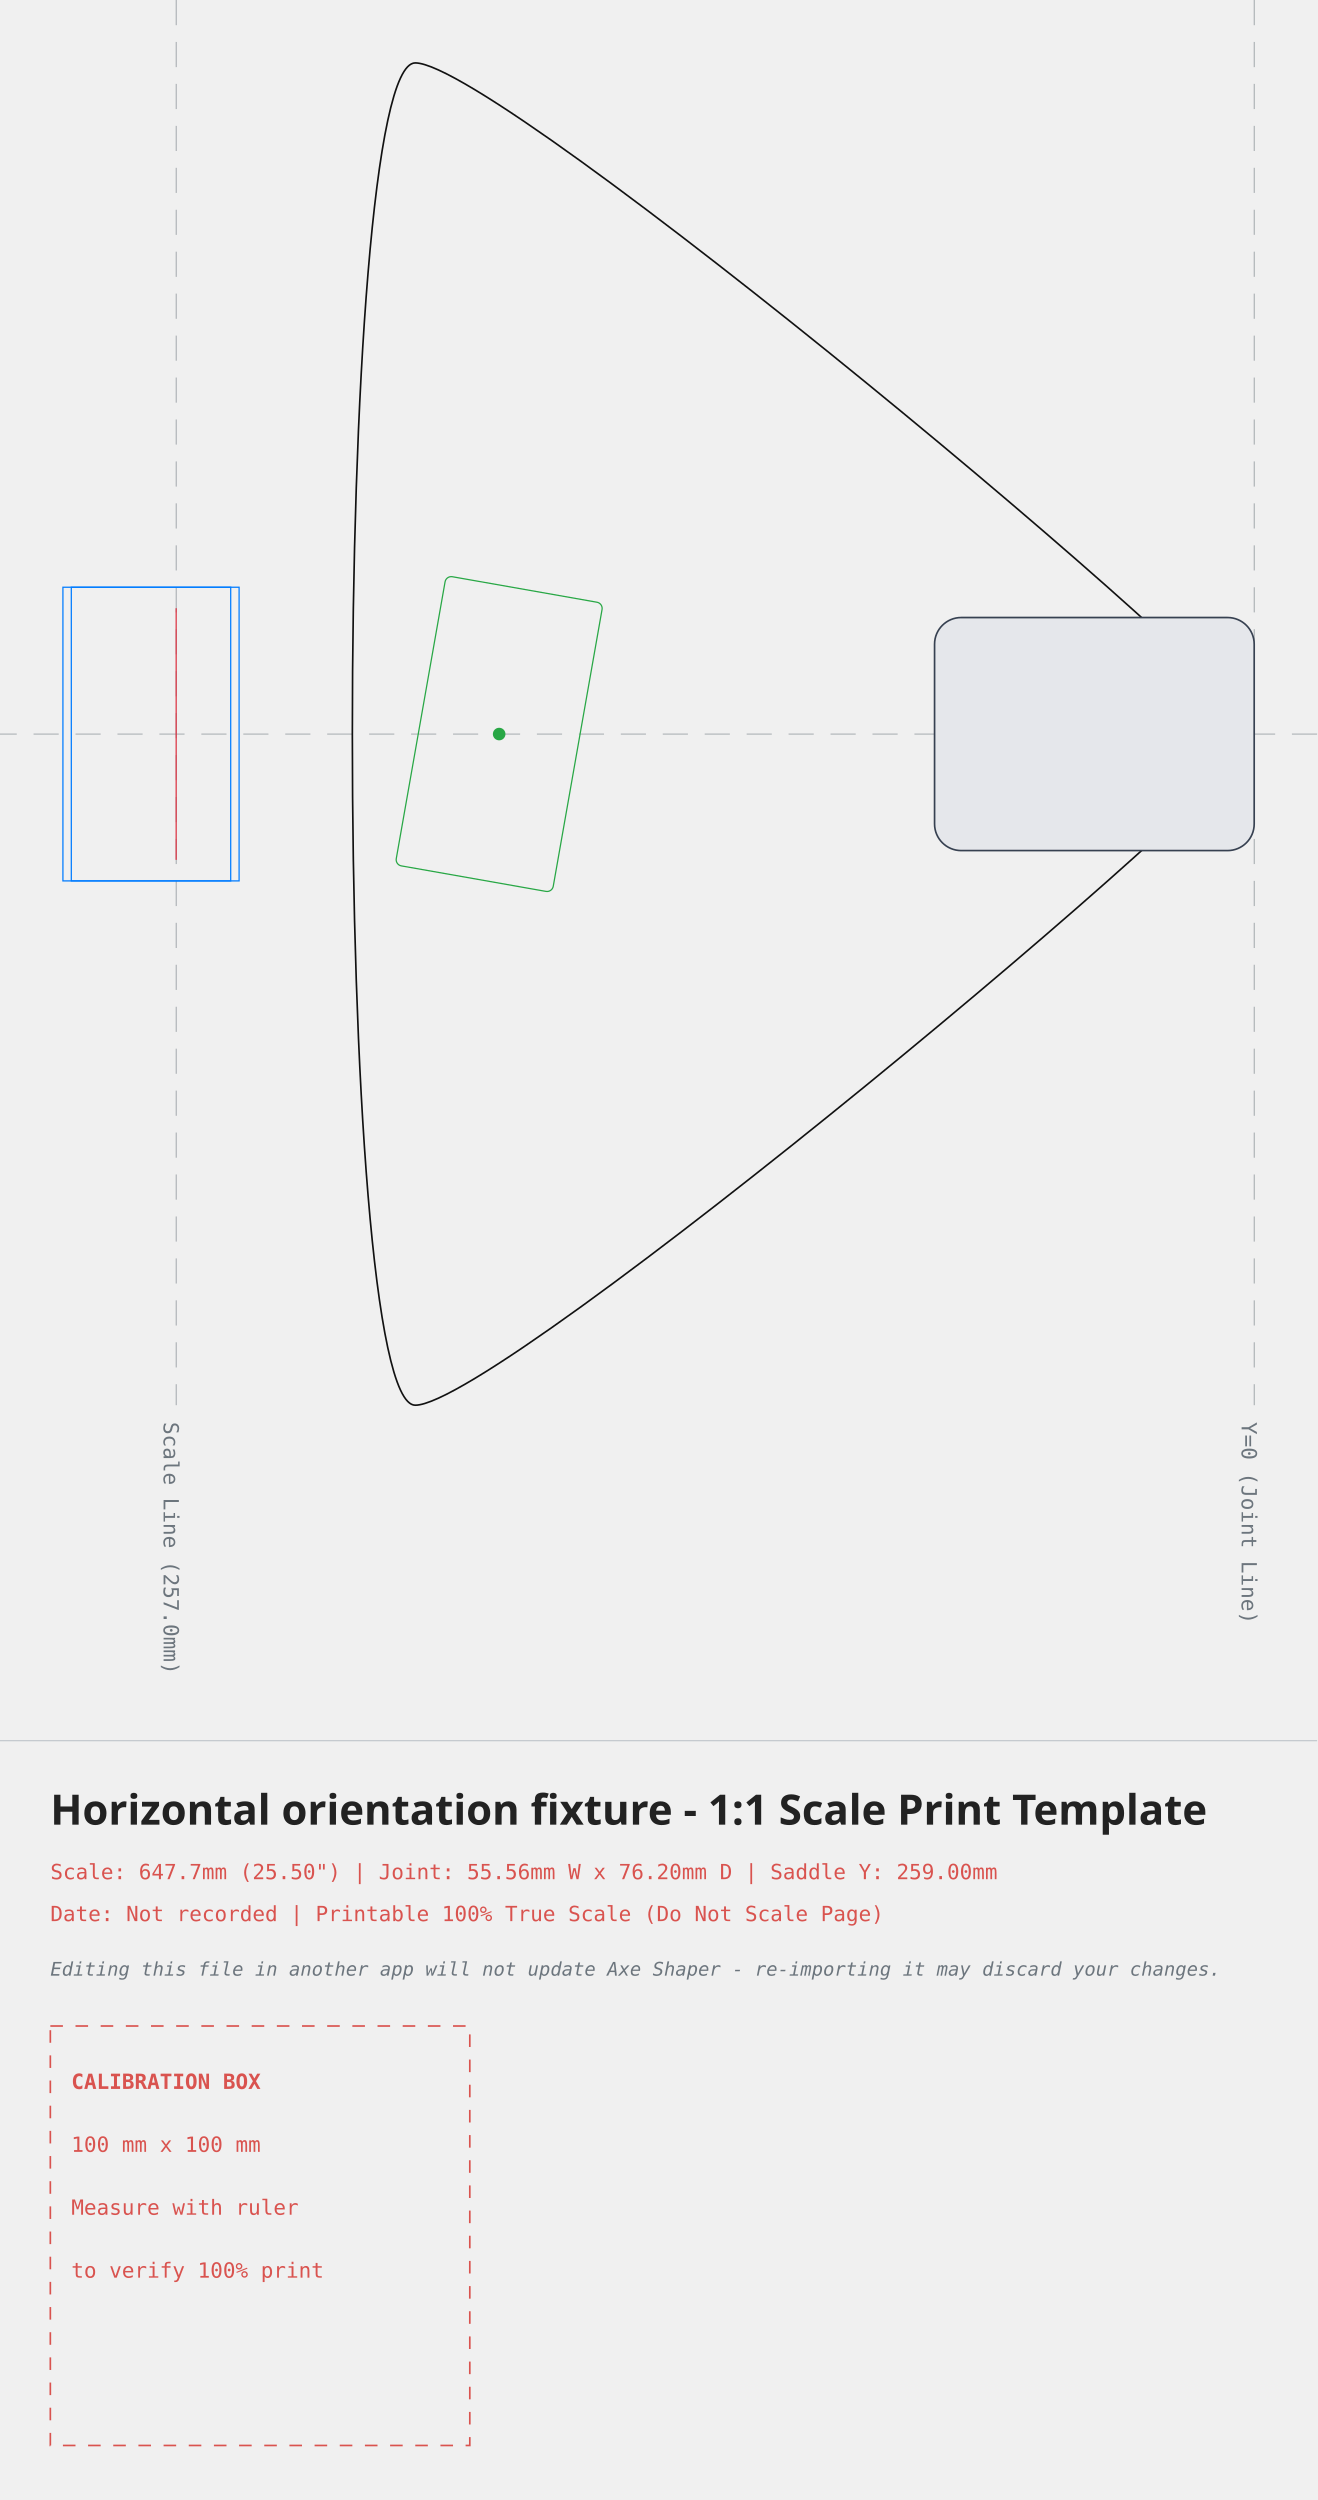
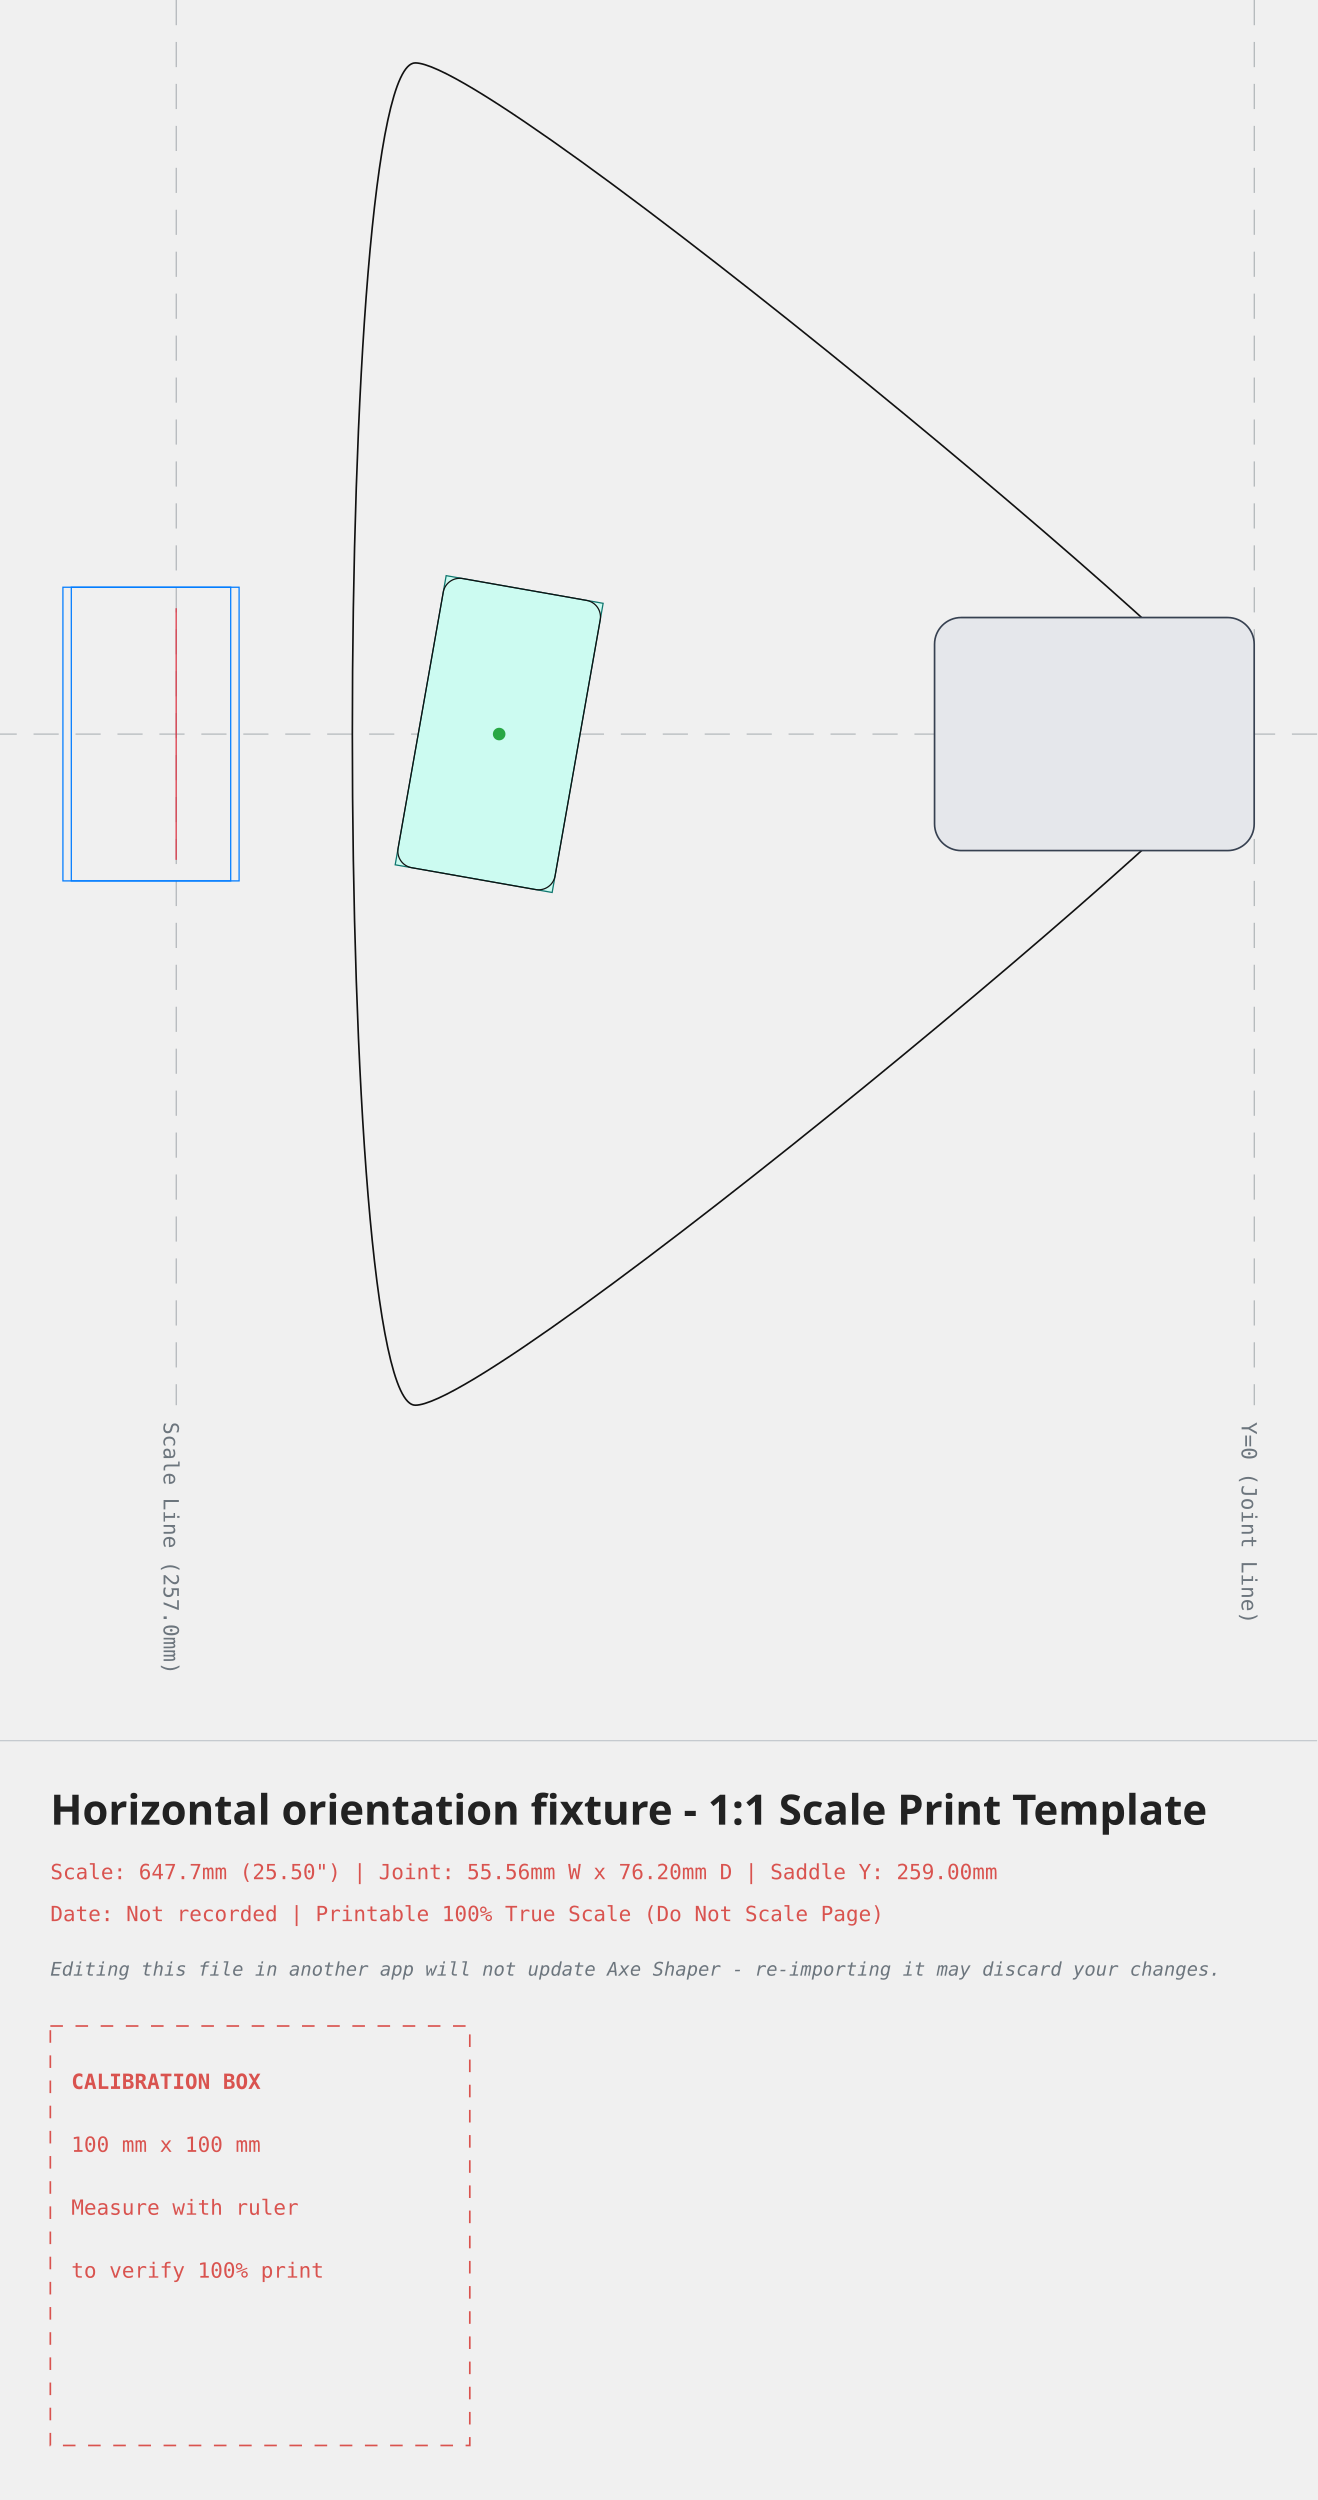
<svg xmlns="http://www.w3.org/2000/svg" width="314.00mm" height="596.00mm" viewBox="-299.00 -175.00 314.00 596.00">
  <style>
.outline{fill:none;stroke:#111;stroke-width:0.40;stroke-linecap:round;stroke-linejoin:round}
.edge-inset{fill:none;stroke:#555;stroke-width:0.30;stroke-dasharray:3 2}
.neck-pocket{fill:#e5e7eb;stroke:#374151;stroke-width:0.40}
- .pickup-rout{fill:none;stroke:#28a745;stroke-width:0.30}
+ .pickup-rout{fill:#ccfbf1;stroke:#0f766e;stroke-width:0.30}
+ .pickup-cover{fill:none;stroke:#111;stroke-width:0.30}
.bridge-rout{fill:none;stroke:#007bff;stroke-width:0.30}
.back-route{fill:#f3e8ff;stroke:#7e22ce;stroke-width:0.30;stroke-dasharray:3.00 2.00}
.front-route{fill:#ccfbf1;stroke:#0f766e;stroke-width:0.30}
.pickguard{fill:#fff;fill-opacity:0.35;stroke:#6b7280;stroke-width:0.30}
.center-axis{fill:none;stroke:#6c757d;stroke-width:0.20;stroke-dasharray:6 4;opacity:0.7}
.bridge-reference{fill:none;stroke:#dc3545;stroke-width:0.30}
.mounting-hole{fill:#007bff;stroke:none}
.calibration-box{fill:none;stroke:#d9534f;stroke-width:0.40;stroke-dasharray:3 3}
.band-rule{fill:none;stroke:#adb5bd;stroke-width:0.20}
.text-label{font-family:monospace,sans-serif;font-size:5px;fill:#d9534f}
.disclaimer-label{font-family:monospace,sans-serif;font-size:4.5px;font-style:italic;fill:#6c757d}
.axis-label{font-family:monospace,sans-serif;font-size:5px;fill:#6c757d}
.title-label{font-family:sans-serif;font-size:10px;font-weight:bold;fill:#222}
</style>
  <g transform="rotate(90)">
    <g id="guides">
      <line class="center-axis" x1="0" y1="-15.00" x2="0" y2="299.00" />
      <line class="center-axis" x1="-175.00" y1="0" x2="160.00" y2="0" />
      <text class="axis-label" x="164.00" y="3">Y=0 (Joint Line)</text>
      <line class="center-axis" x1="-175.00" y1="257.00" x2="160.00" y2="257.00" stroke="#007bff" />
      <text class="axis-label" x="164.00" y="260.00" fill="#007bff">Scale Line (257.0mm)</text>
    </g>
    <g id="body">
      <path class="outline" d="M 0.00 0.00 C 10.00 0.00, 160.00 180.00, 160.00 200.00 C 160.00 220.00, -160.00 220.00, -160.00 200.00 C -160.00 180.00, -10.00 0.00, 0.00 0.00 Z" />
    </g>
    <g id="neck-pocket">
      <rect class="neck-pocket" x="-27.78" y="0" width="55.56" height="76.20" rx="6.35" />
    </g>
    <g id="pickups">
      <g transform="rotate(10.00 0.00 180.00)">
-         <rect class="pickup-rout" x="-35.00" y="161.00" width="70.00" height="38.00" rx="1.50" />
+         <path class="pickup-rout" d="M -35.00 161.00 C -35.00 161.00, 35.00 161.00, 35.00 161.00 C 35.00 161.00, 35.00 199.00, 35.00 199.00 C 35.00 199.00, -35.00 199.00, -35.00 199.00 C -35.00 199.00, -35.00 161.00, -35.00 161.00 Z" />
+         <rect class="pickup-cover" x="-35.00" y="161.00" width="70.00" height="38.00" rx="4.00" ry="4.00" />
        <circle cx="0.00" cy="180.00" r="1.5" fill="#28a745" />
      </g>
    </g>
    <g id="bridge">
      <path class="bridge-rout" d="M -35.00 242.00 L 35.00 242.00 L 35.00 282.00 L -35.00 282.00 Z" />
      <path class="bridge-rout" d="M -35.00 244.00 L 35.00 244.00 L 35.00 284.00 L -35.00 284.00 Z" />
      <line class="bridge-reference" x1="-30.00" y1="257.00" x2="30.00" y2="257.00" />
    </g>
  </g>
  <g id="information-band">
    <line class="band-rule" x1="-299.00" y1="240.00" x2="15.00" y2="240.00" />
    <text class="title-label" x="-287.00" y="260.00">Horizontal orientation fixture - 1:1 Scale Print Template</text>
    <text class="text-label" x="-287.00" y="273.00">Scale: 647.7mm (25.50") | Joint: 55.56mm W x 76.20mm D | Saddle Y: 259.00mm</text>
    <text class="text-label" x="-287.00" y="283.00">Date: Not recorded | Printable 100% True Scale (Do Not Scale Page)</text>
    <text class="disclaimer-label" x="-287.00" y="296.00">Editing this file in another app will not update Axe Shaper - re-importing it may discard your changes.</text>
    <g id="calibration" transform="translate(-287.00 308.00)">
      <rect class="calibration-box" x="0" y="0" width="100" height="100" />
      <text class="text-label" x="5" y="15" font-weight="bold">CALIBRATION BOX</text>
      <text class="text-label" x="5" y="30">100 mm x 100 mm</text>
      <text class="text-label" x="5" y="45">Measure with ruler</text>
      <text class="text-label" x="5" y="60">to verify 100% print</text>
    </g>
  </g>
</svg>
